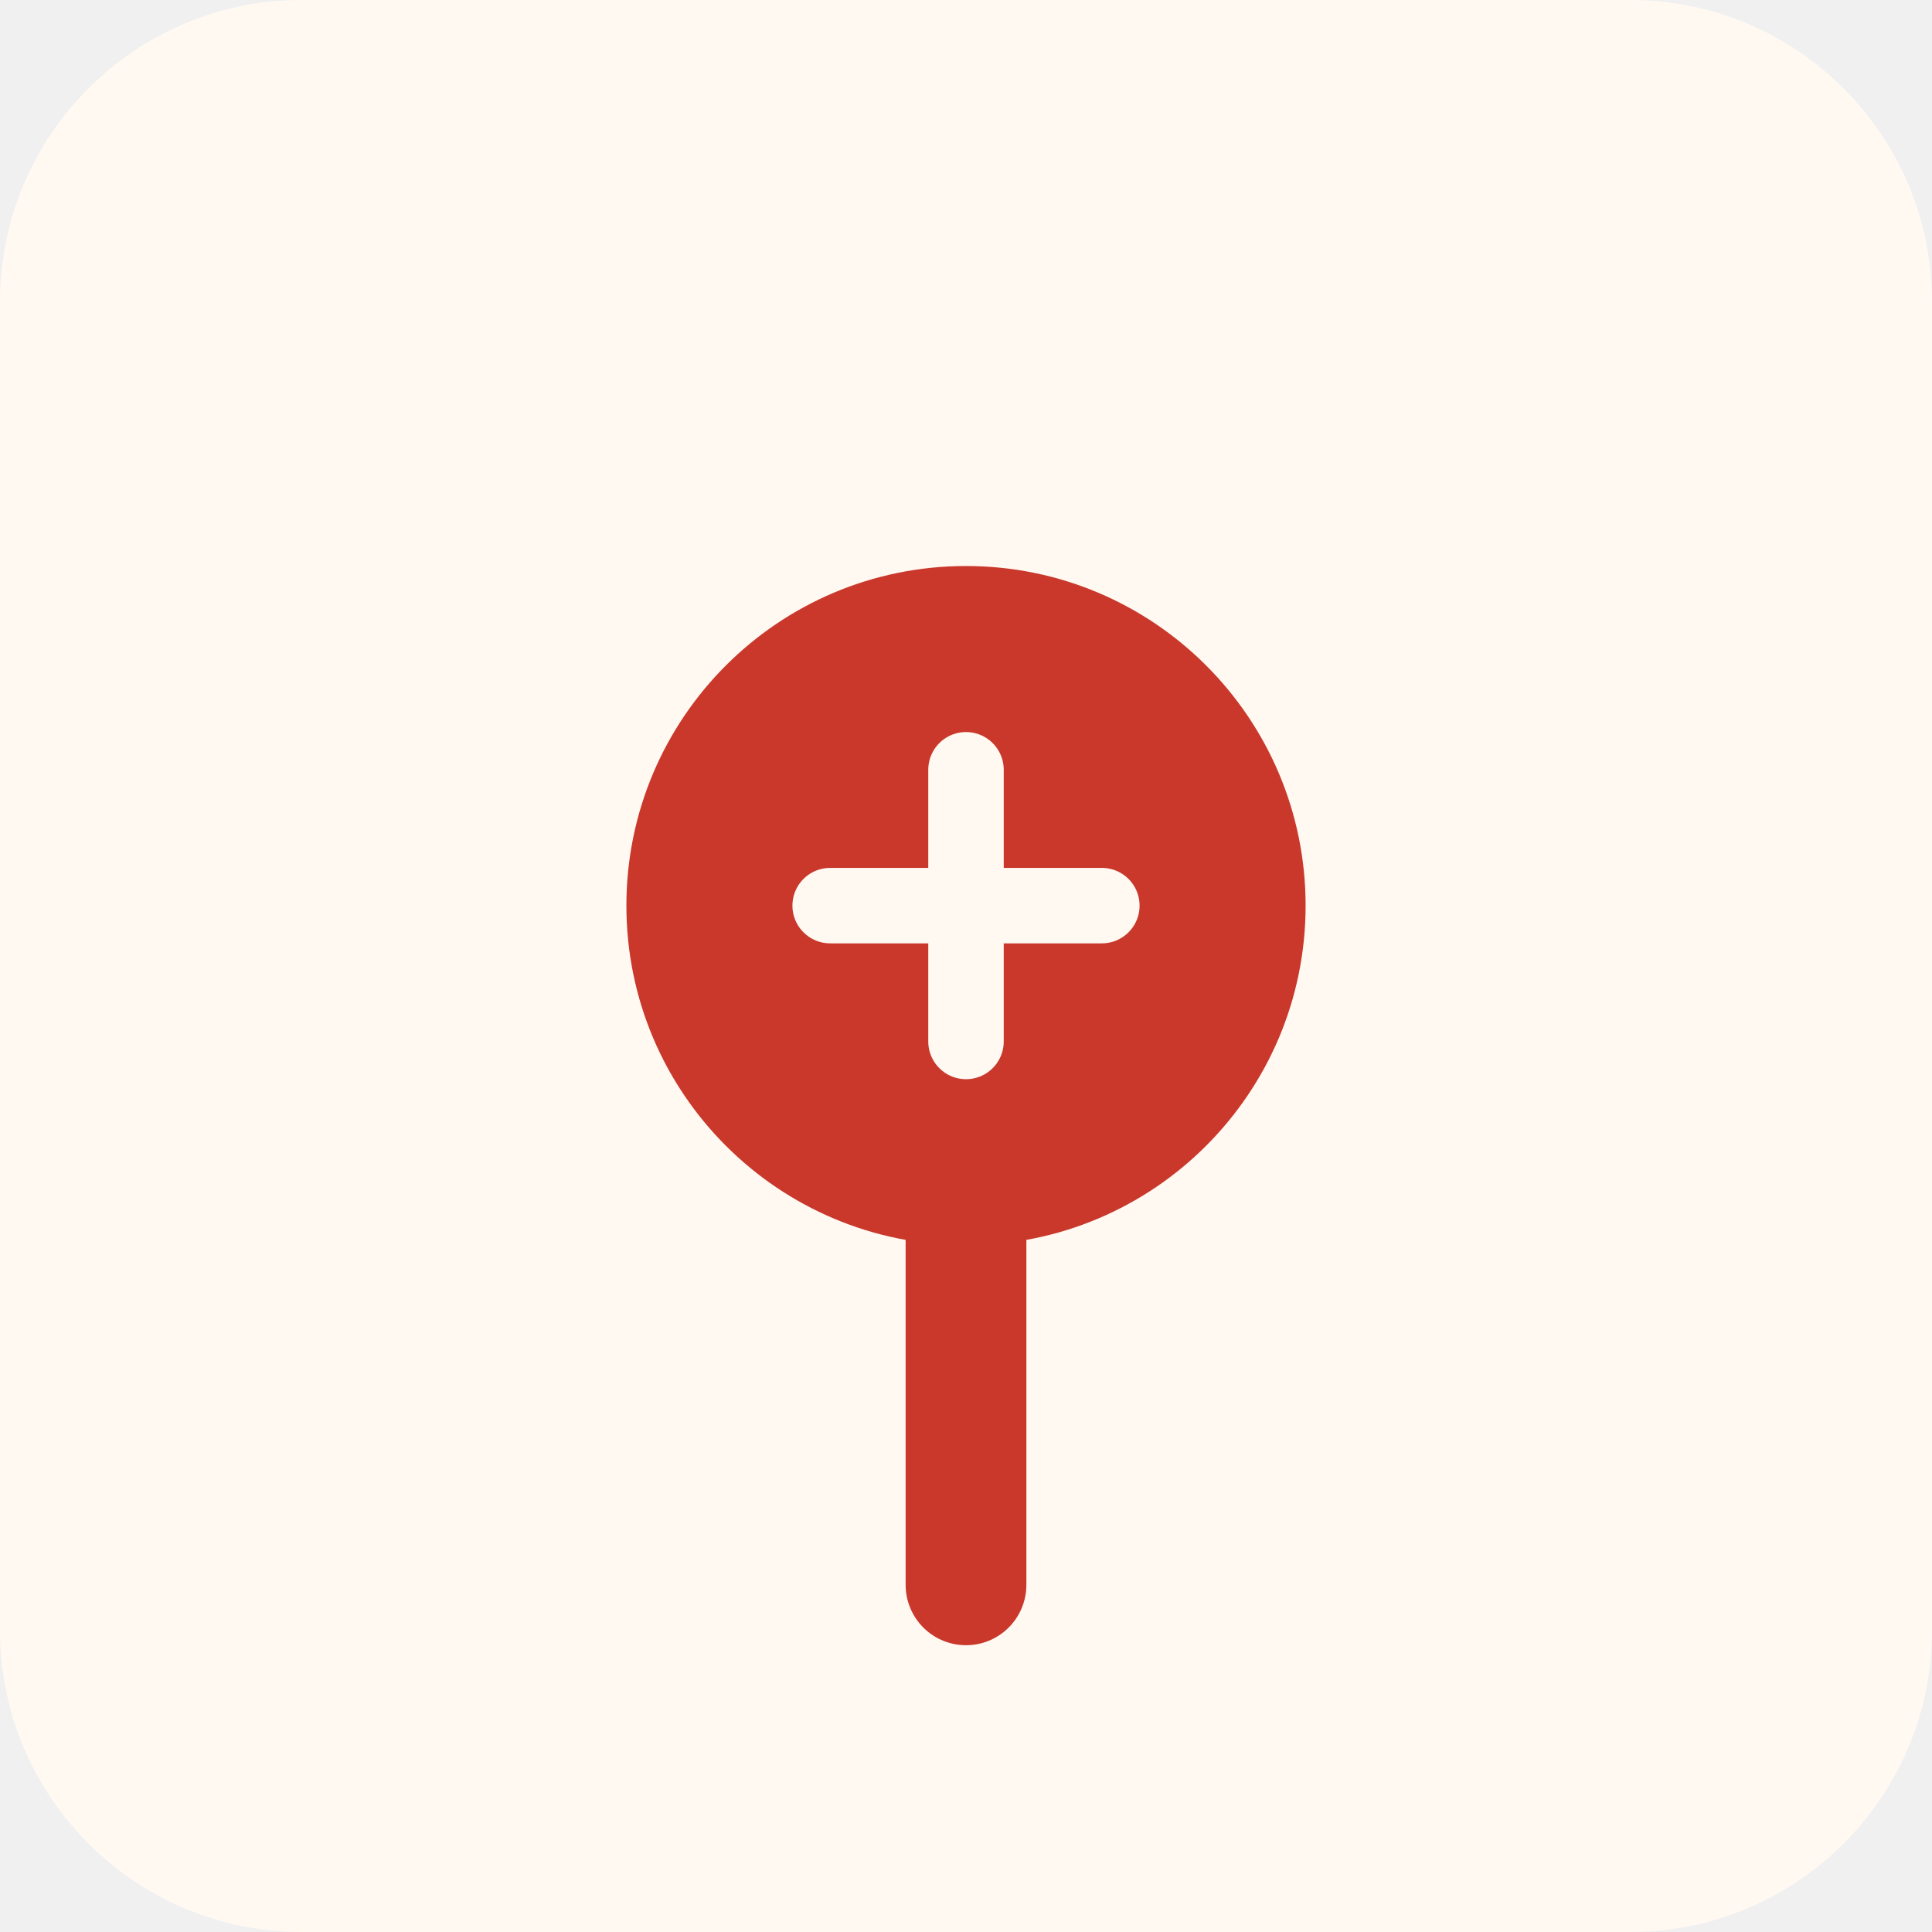
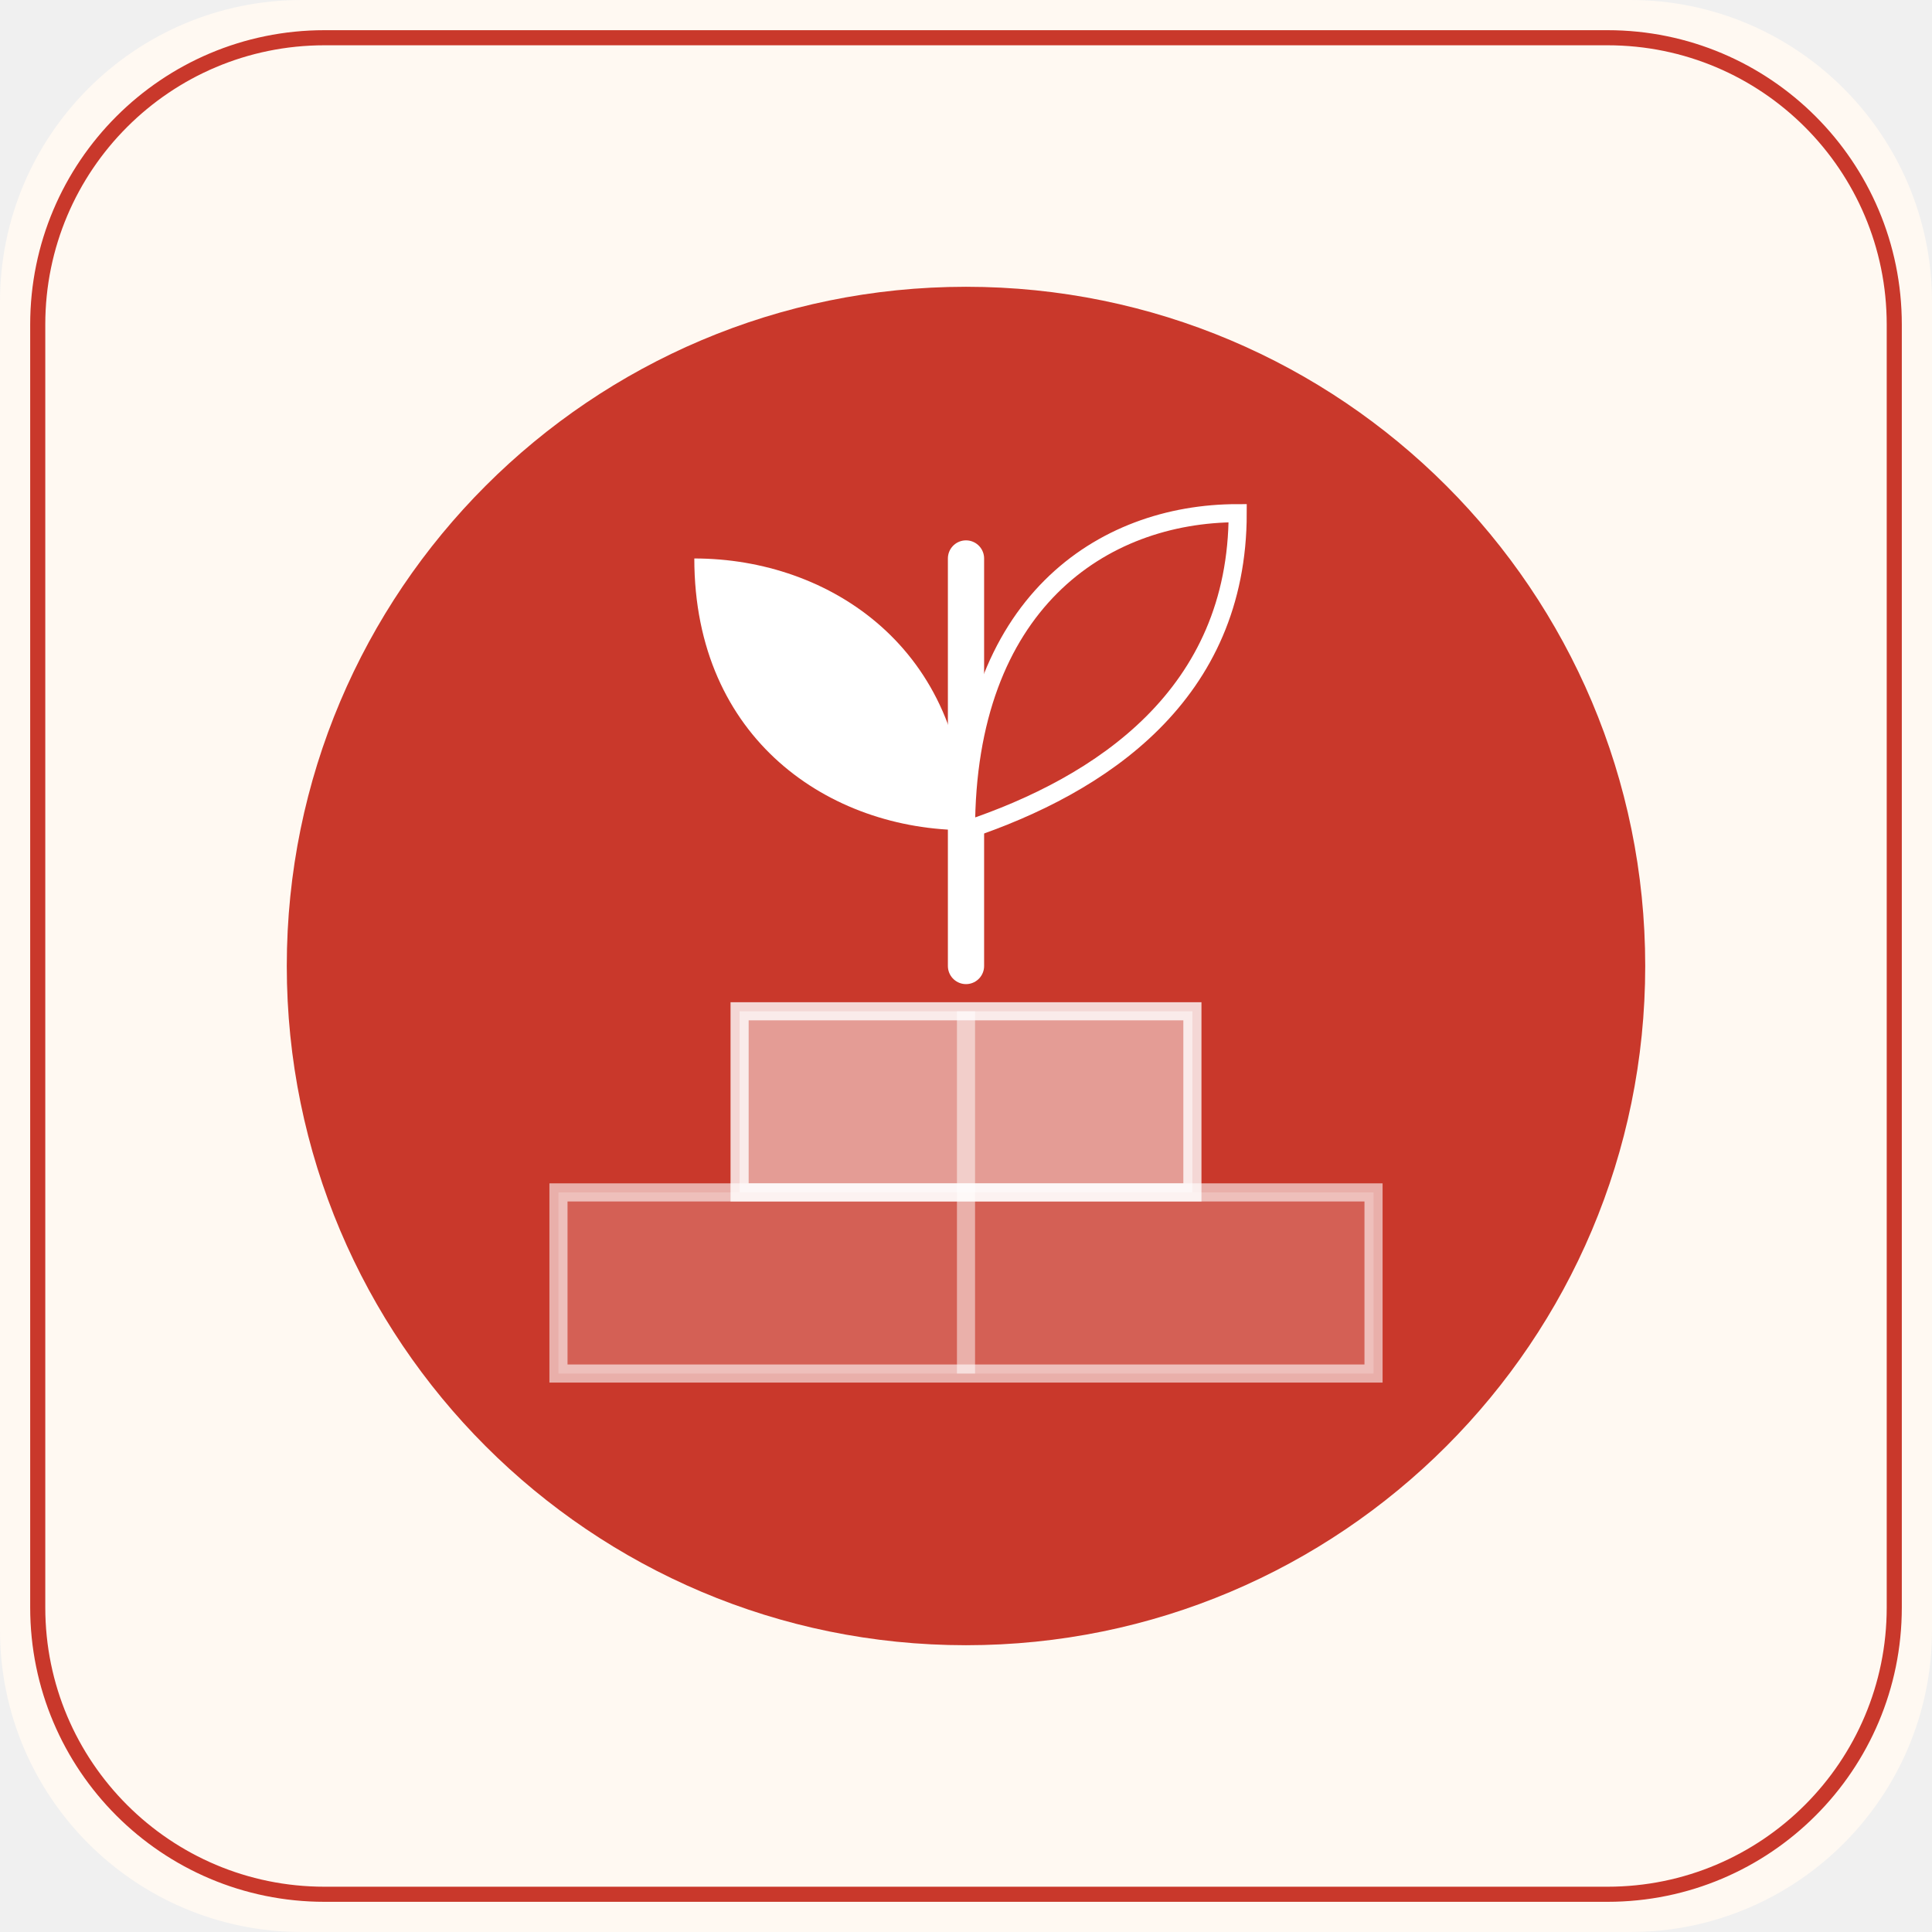
<svg xmlns="http://www.w3.org/2000/svg" width="256" height="256" viewBox="0 0 256 256">
  <rect width="256" height="256" rx="40" fill="#FFF9F2" />
-   <path d="M128,210 L128,140" stroke="#C9382B" stroke-width="16" stroke-linecap="round" />
-   <circle cx="128" cy="120" r="45" fill="#C9382B" />
-   <path d="M110,120 L146,120 M128,102 L128,138" stroke="#FFF9F2" stroke-width="10" stroke-linecap="round" />
+   <rect width="246" height="246" x="5" y="5" rx="38" fill="none" stroke="#C9382B" stroke-width="2" />
+   <circle cx="128" cy="128" r="90" fill="#C9382B" />
+   <g transform="translate(68, 68) scale(1.2)">
+     <g transform="translate(0, 50)">
+       <path d="M5,25 L95,25 L95,45 L5,45 Z" fill="white" opacity="0.2" />
+       <path d="M5,25 L95,25 L95,45 L5,45 Z" fill="none" stroke="white" stroke-width="2" opacity="0.6" />
+       <path d="M25,5 L75,5 L75,25 L25,25 Z" fill="white" opacity="0.5" />
+       <path d="M25,5 L75,5 L75,25 L25,25 Z" fill="none" stroke="white" stroke-width="2" opacity="0.8" />
+       <line x1="50" y1="5" x2="50" y2="45" stroke="white" stroke-width="2" opacity="0.5" />
+     </g>
+     <g transform="translate(0, -10)">
+       <path d="M50,60 L50,15" stroke="white" stroke-width="4" stroke-linecap="round" />
+       <path d="M50,45 C50,20 65,10 80,10 C80,30 65,40 50,45 Z" fill="#C9382B" stroke="white" stroke-width="2" />
+       <path d="M50,45 C50,25 35,15 20,15 C20,35 35,45 50,45 Z" fill="white" />
+     </g>
+   </g>
</svg>
